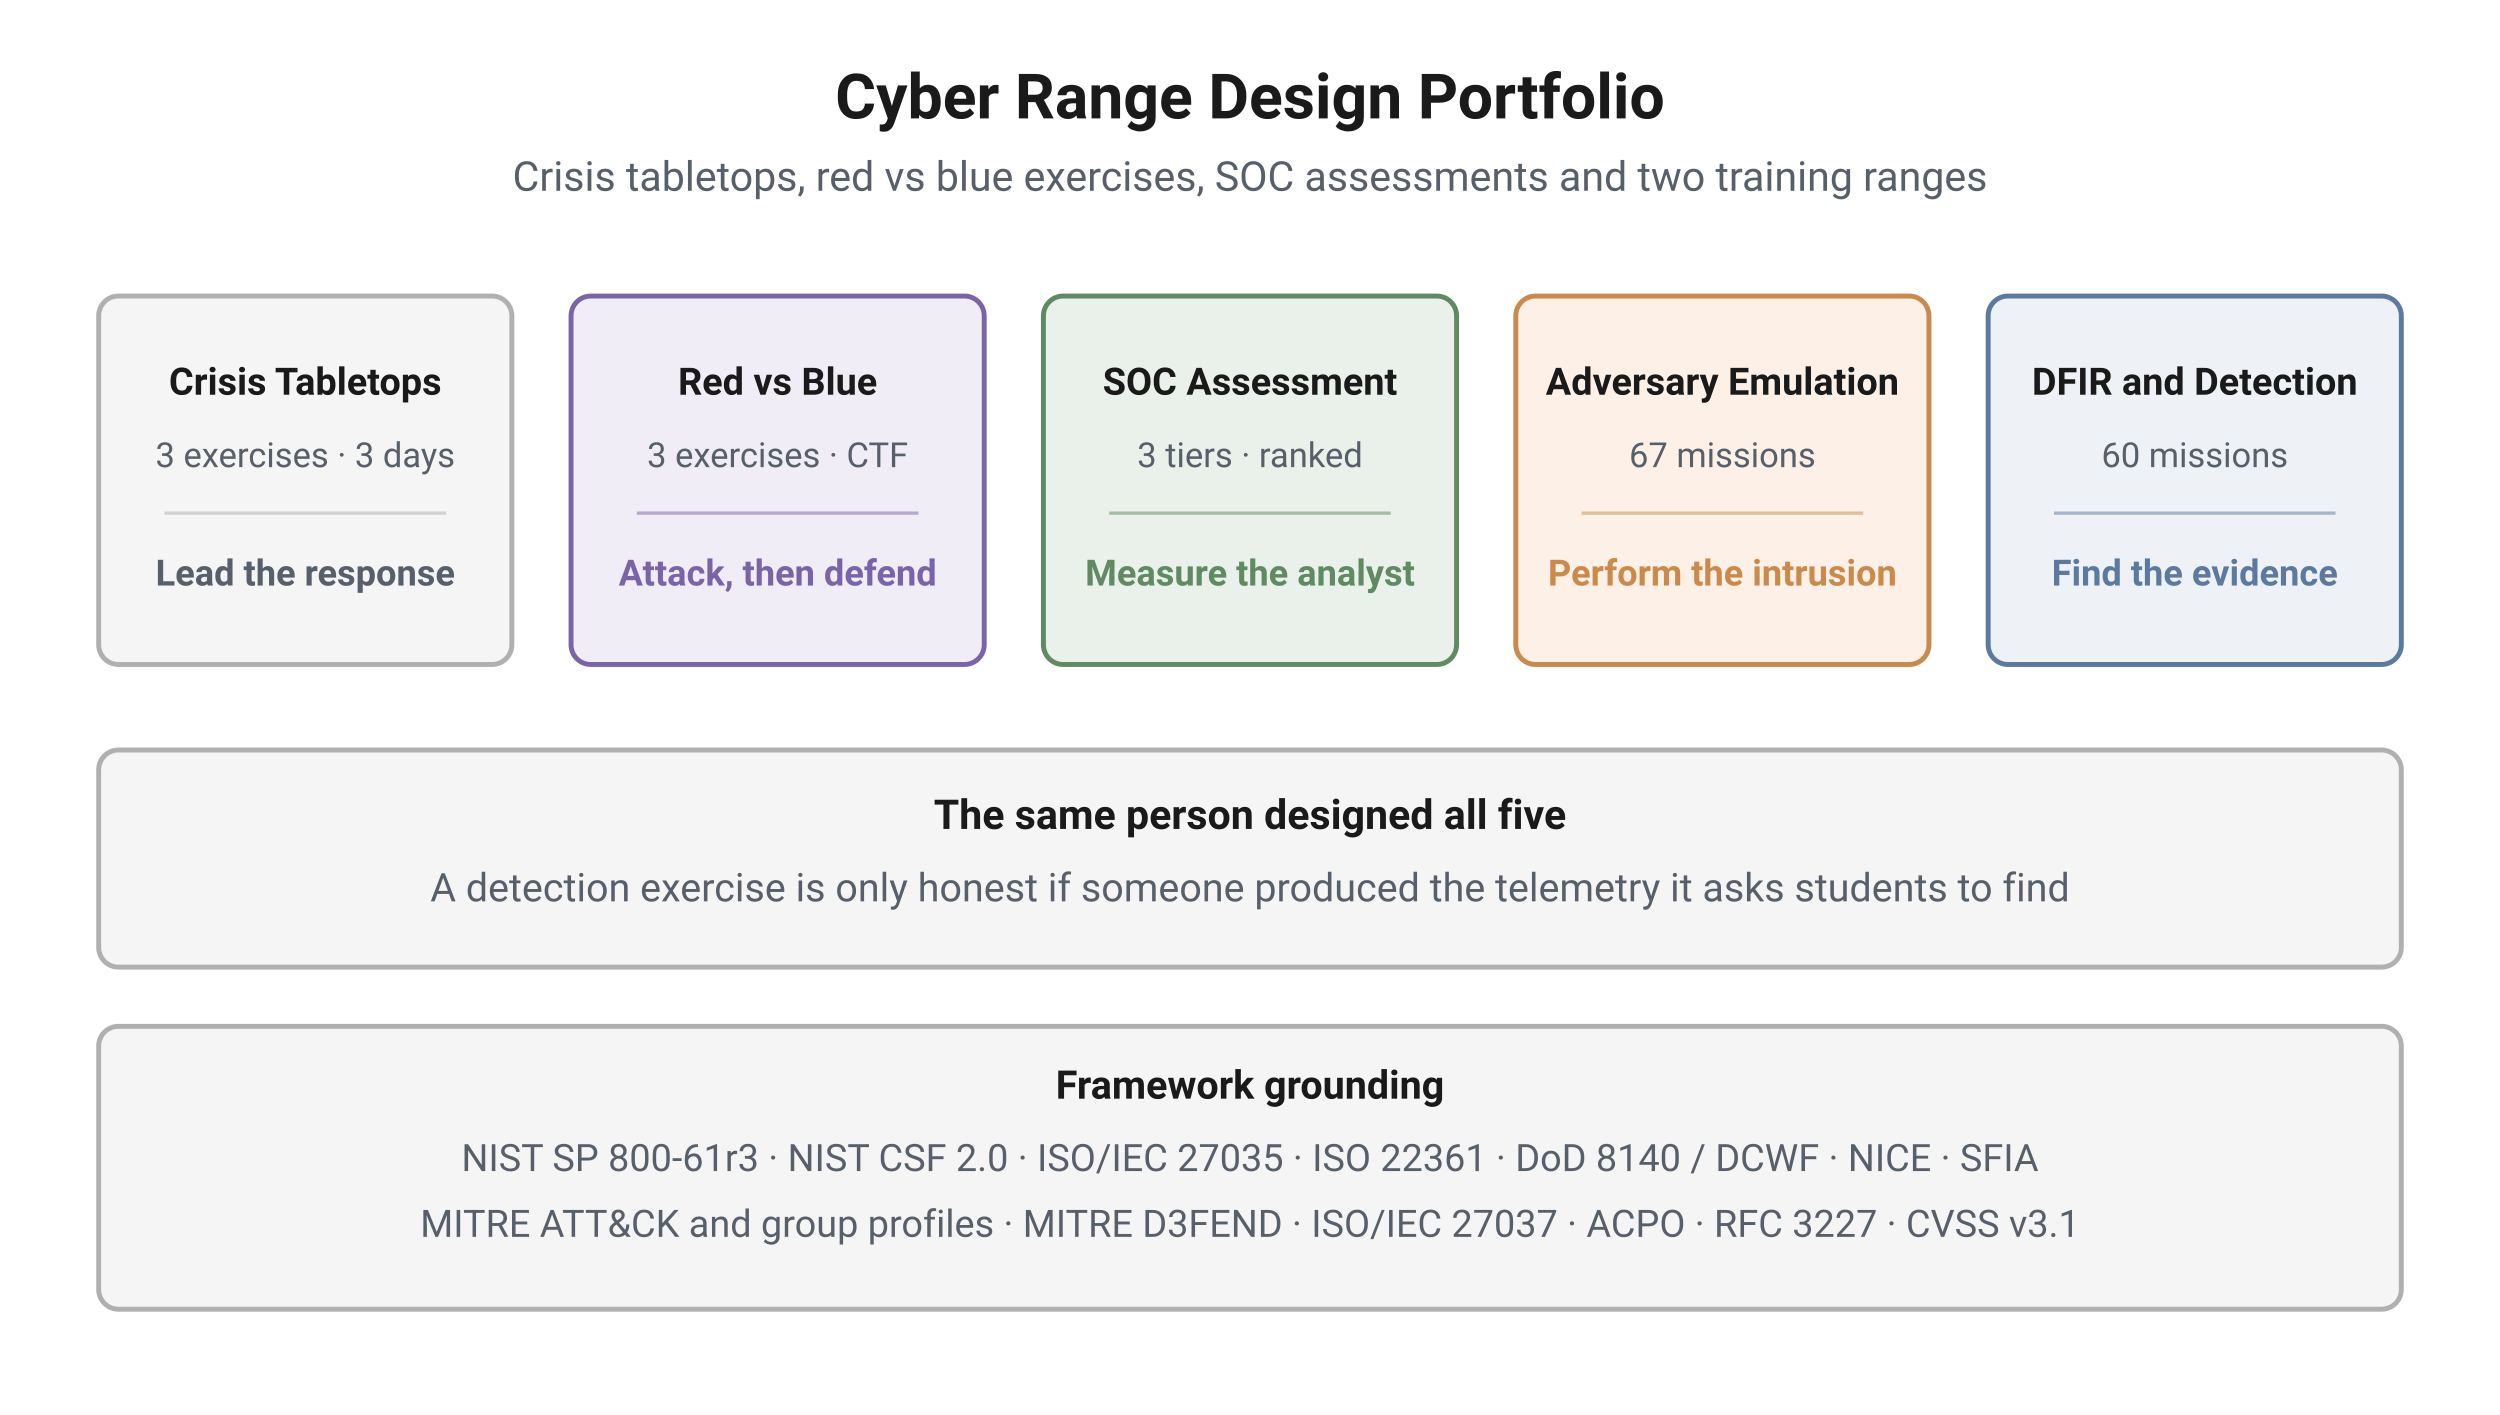
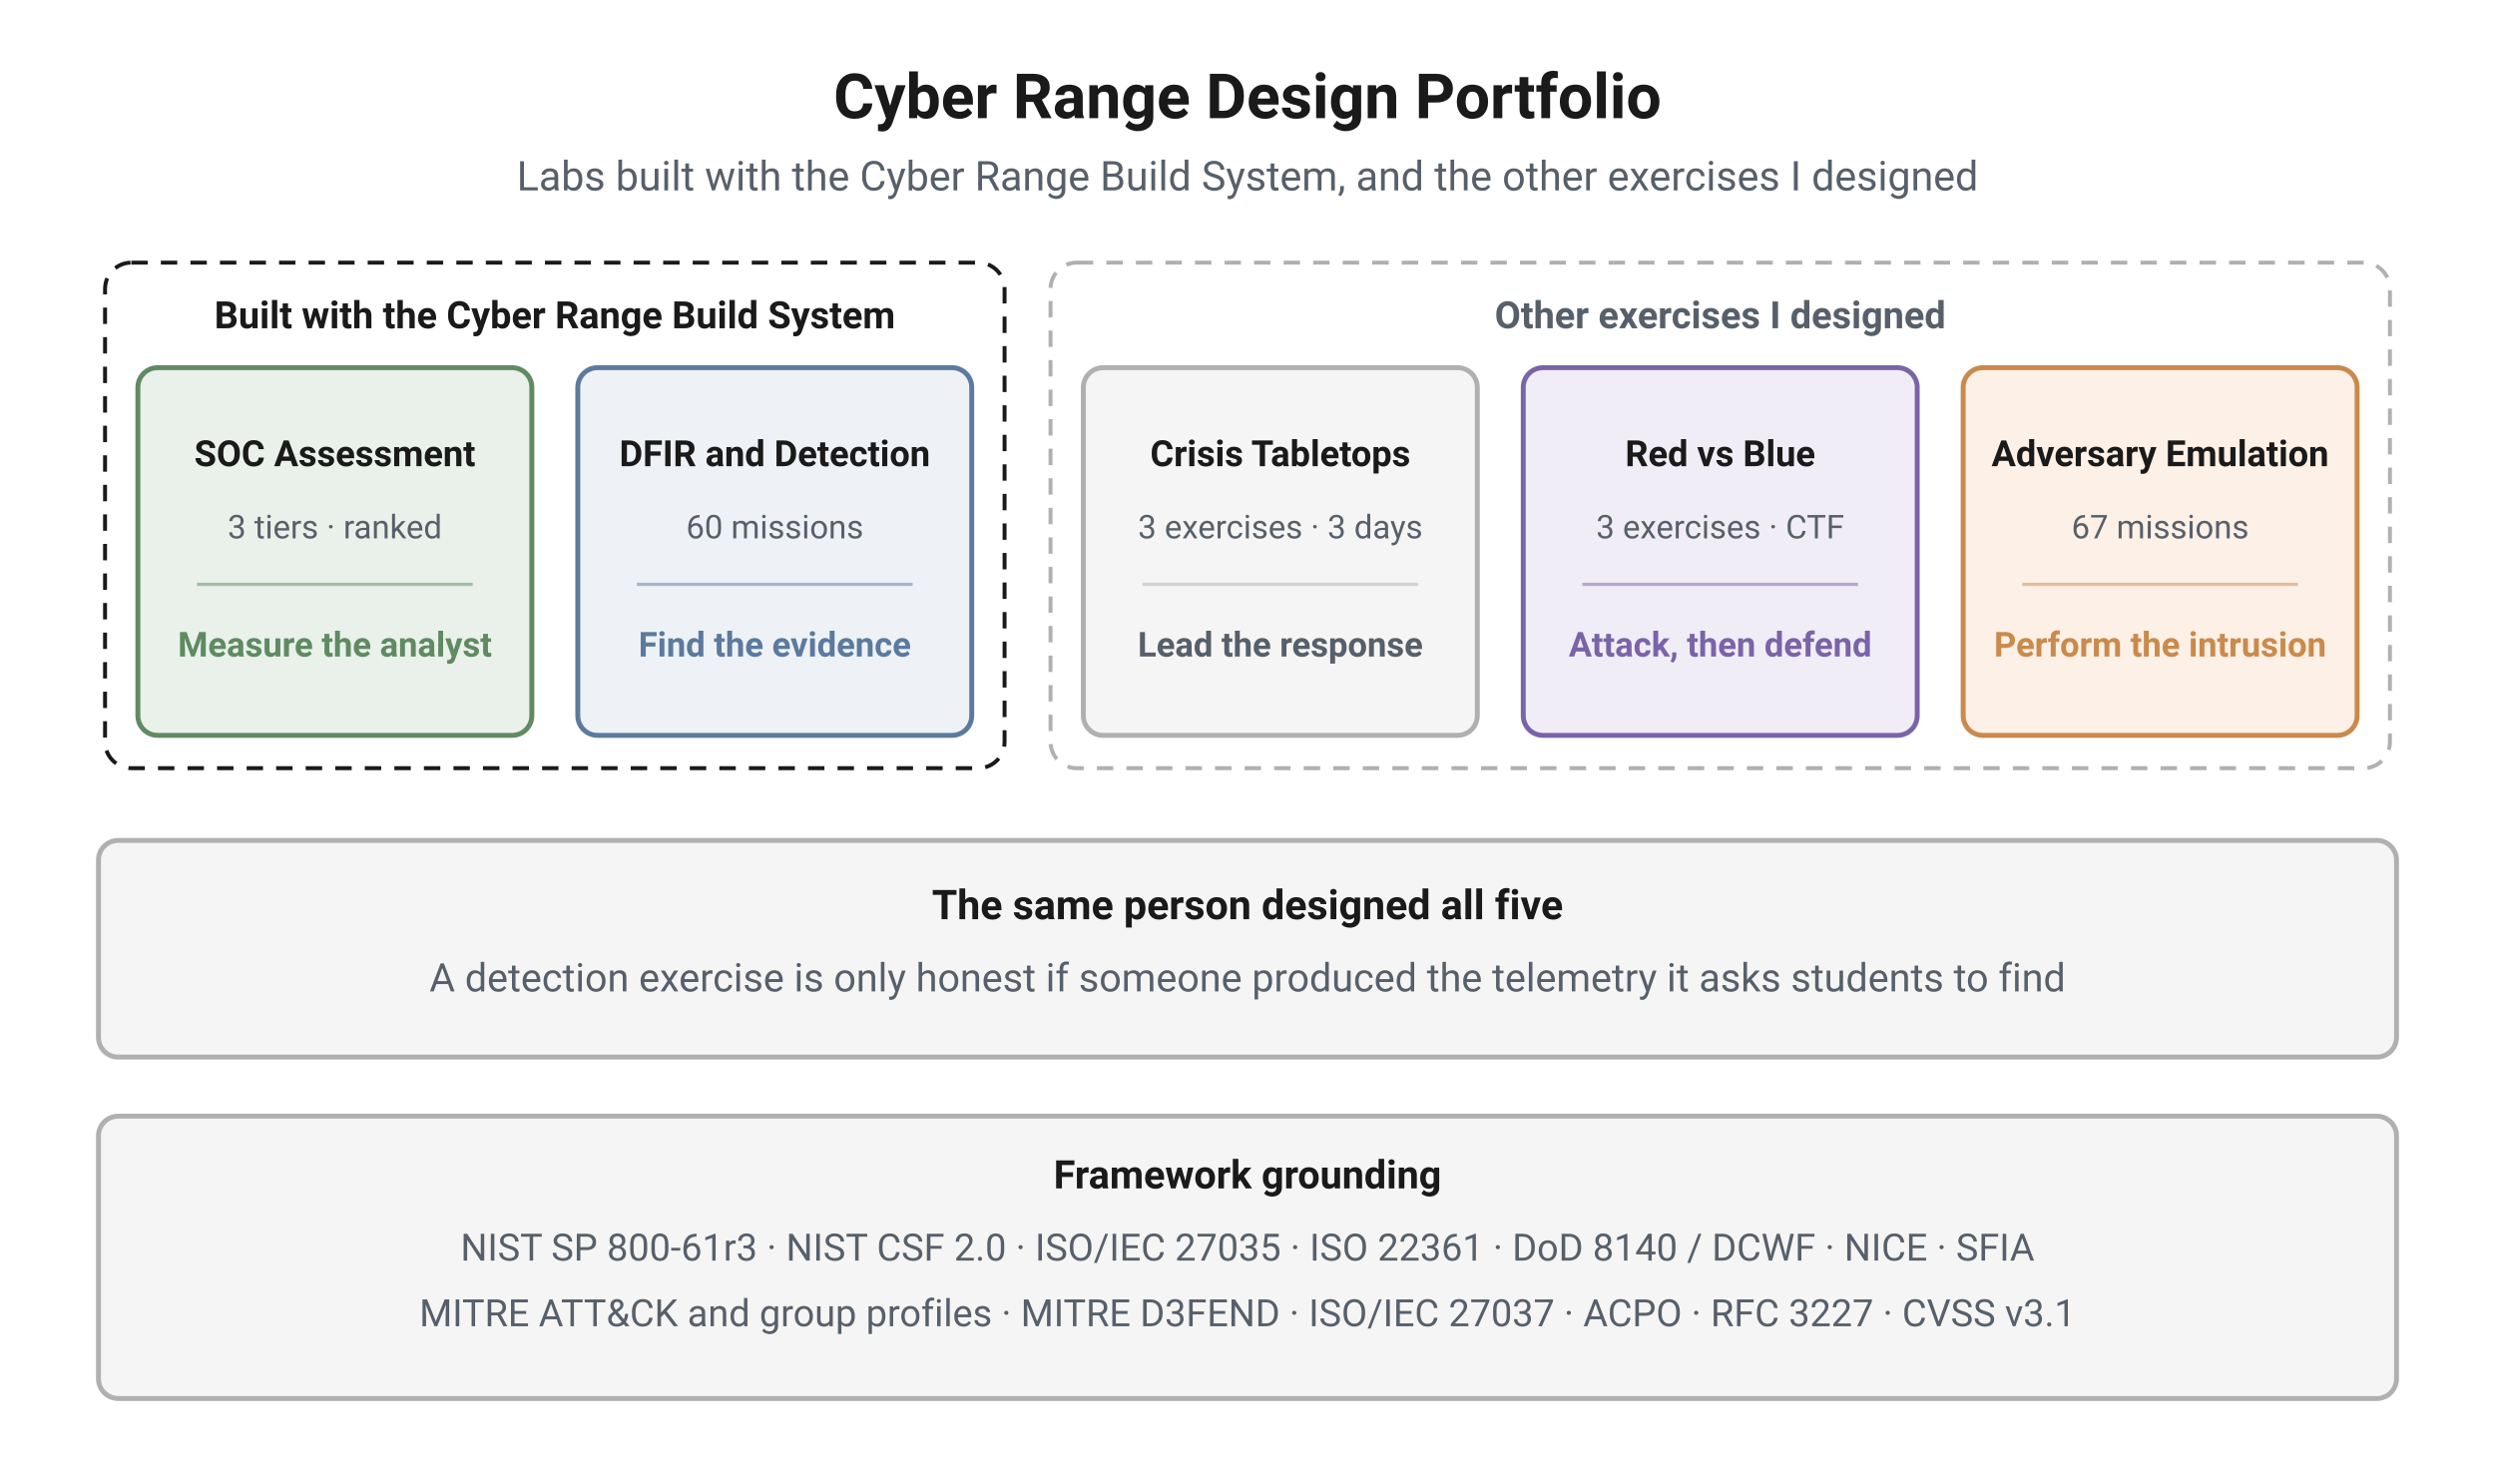
- <svg xmlns="http://www.w3.org/2000/svg" viewBox="0 0 760 430" width="760" height="430" font-family="system-ui,-apple-system,Segoe UI,Roboto,sans-serif">
-   <rect width="760" height="430" fill="#ffffff" />
+ <svg xmlns="http://www.w3.org/2000/svg" viewBox="0 0 760 452" width="760" height="452" font-family="system-ui,-apple-system,Segoe UI,Roboto,sans-serif">
+   <rect width="760" height="452" fill="#ffffff" />
  <text x="380" y="36" text-anchor="middle" font-size="19" font-weight="700" fill="#1a1a1a">Cyber Range Design Portfolio</text>
-   <text x="380" y="58" text-anchor="middle" font-size="12.5" fill="#57606a">Crisis tabletops, red vs blue exercises, SOC assessments and two training ranges</text>
-   <rect x="30.0" y="90" width="125.6" height="112" rx="6" fill="#f5f5f5" stroke="#b0b0b0" stroke-width="1.5" />
-   <text x="92.8" y="120" text-anchor="middle" font-size="11.5" font-weight="700" fill="#1a1a1a">Crisis Tabletops</text>
-   <text x="92.8" y="142" text-anchor="middle" font-size="10.5" fill="#57606a">3 exercises · 3 days</text>
-   <line x1="50.0" y1="156" x2="135.6" y2="156" stroke="#b0b0b0" stroke-width="1" opacity="0.5" />
-   <text x="92.8" y="178" text-anchor="middle" font-size="11" font-weight="600" fill="#57606a">Lead the response</text>
-   <rect x="173.6" y="90" width="125.6" height="112" rx="6" fill="#f1edf7" stroke="#7a64a8" stroke-width="1.5" />
-   <text x="236.4" y="120" text-anchor="middle" font-size="11.5" font-weight="700" fill="#1a1a1a">Red vs Blue</text>
-   <text x="236.4" y="142" text-anchor="middle" font-size="10.5" fill="#57606a">3 exercises · CTF</text>
-   <line x1="193.6" y1="156" x2="279.2" y2="156" stroke="#7a64a8" stroke-width="1" opacity="0.5" />
-   <text x="236.4" y="178" text-anchor="middle" font-size="11" font-weight="600" fill="#7a64a8">Attack, then defend</text>
-   <rect x="317.2" y="90" width="125.6" height="112" rx="6" fill="#e9f1ea" stroke="#5f8a62" stroke-width="1.5" />
-   <text x="380.0" y="120" text-anchor="middle" font-size="11.5" font-weight="700" fill="#1a1a1a">SOC Assessment</text>
-   <text x="380.0" y="142" text-anchor="middle" font-size="10.5" fill="#57606a">3 tiers · ranked</text>
-   <line x1="337.2" y1="156" x2="422.8" y2="156" stroke="#5f8a62" stroke-width="1" opacity="0.5" />
-   <text x="380.0" y="178" text-anchor="middle" font-size="11" font-weight="600" fill="#5f8a62">Measure the analyst</text>
-   <rect x="460.8" y="90" width="125.6" height="112" rx="6" fill="#fdf0e6" stroke="#c98a4b" stroke-width="1.5" />
-   <text x="523.6" y="120" text-anchor="middle" font-size="11.5" font-weight="700" fill="#1a1a1a">Adversary Emulation</text>
-   <text x="523.6" y="142" text-anchor="middle" font-size="10.5" fill="#57606a">67 missions</text>
-   <line x1="480.8" y1="156" x2="566.4" y2="156" stroke="#c98a4b" stroke-width="1" opacity="0.5" />
-   <text x="523.6" y="178" text-anchor="middle" font-size="11" font-weight="600" fill="#c98a4b">Perform the intrusion</text>
-   <rect x="604.4" y="90" width="125.6" height="112" rx="6" fill="#eef2f7" stroke="#5b7a9e" stroke-width="1.5" />
-   <text x="667.2" y="120" text-anchor="middle" font-size="11.5" font-weight="700" fill="#1a1a1a">DFIR and Detection</text>
-   <text x="667.2" y="142" text-anchor="middle" font-size="10.5" fill="#57606a">60 missions</text>
-   <line x1="624.4" y1="156" x2="710.0" y2="156" stroke="#5b7a9e" stroke-width="1" opacity="0.5" />
-   <text x="667.2" y="178" text-anchor="middle" font-size="11" font-weight="600" fill="#5b7a9e">Find the evidence</text>
-   <rect x="30" y="228" width="700" height="66" rx="6" fill="#f5f5f5" stroke="#b0b0b0" stroke-width="1.5" />
-   <text x="380" y="252" text-anchor="middle" font-size="12.5" font-weight="700" fill="#1a1a1a">The same person designed all five</text>
-   <text x="380" y="274" text-anchor="middle" font-size="12" fill="#57606a">A detection exercise is only honest if someone produced the telemetry it asks students to find</text>
-   <rect x="30" y="312" width="700" height="86" rx="6" fill="#f5f5f5" stroke="#b0b0b0" stroke-width="1.5" />
-   <text x="380" y="334" text-anchor="middle" font-size="12" font-weight="700" fill="#1a1a1a">Framework grounding</text>
-   <text x="380" y="356" text-anchor="middle" font-size="11.5" fill="#57606a">NIST SP 800-61r3 · NIST CSF 2.0 · ISO/IEC 27035 · ISO 22361 · DoD 8140 / DCWF · NICE · SFIA</text>
-   <text x="380" y="376" text-anchor="middle" font-size="11.5" fill="#57606a">MITRE ATT&amp;CK and group profiles · MITRE D3FEND · ISO/IEC 27037 · ACPO · RFC 3227 · CVSS v3.1</text>
+   <text x="380" y="58" text-anchor="middle" font-size="12.5" fill="#57606a">Labs built with the Cyber Range Build System, and the other exercises I designed</text>
+   <rect x="32" y="80" width="274" height="154" rx="8" fill="none" stroke="#1a1a1a" stroke-width="1.2" stroke-dasharray="5 4" />
+   <text x="169.0" y="100" text-anchor="middle" font-size="11.5" font-weight="700" fill="#1a1a1a">Built with the Cyber Range Build System</text>
+   <rect x="42" y="112" width="120" height="112" rx="6" fill="#e9f1ea" stroke="#5f8a62" stroke-width="1.5" />
+   <text x="102.0" y="142" text-anchor="middle" font-size="11" font-weight="700" fill="#1a1a1a">SOC Assessment</text>
+   <text x="102.0" y="164" text-anchor="middle" font-size="10" fill="#57606a">3 tiers · ranked</text>
+   <line x1="60" y1="178" x2="144" y2="178" stroke="#5f8a62" stroke-width="1" opacity="0.5" />
+   <text x="102.0" y="200" text-anchor="middle" font-size="10.5" font-weight="600" fill="#5f8a62">Measure the analyst</text>
+   <rect x="176" y="112" width="120" height="112" rx="6" fill="#eef2f7" stroke="#5b7a9e" stroke-width="1.5" />
+   <text x="236.0" y="142" text-anchor="middle" font-size="11" font-weight="700" fill="#1a1a1a">DFIR and Detection</text>
+   <text x="236.0" y="164" text-anchor="middle" font-size="10" fill="#57606a">60 missions</text>
+   <line x1="194" y1="178" x2="278" y2="178" stroke="#5b7a9e" stroke-width="1" opacity="0.5" />
+   <text x="236.0" y="200" text-anchor="middle" font-size="10.5" font-weight="600" fill="#5b7a9e">Find the evidence</text>
+   <rect x="320" y="80" width="408" height="154" rx="8" fill="none" stroke="#b0b0b0" stroke-width="1.2" stroke-dasharray="5 4" />
+   <text x="524.0" y="100" text-anchor="middle" font-size="11.5" font-weight="700" fill="#57606a">Other exercises I designed</text>
+   <rect x="330" y="112" width="120" height="112" rx="6" fill="#f5f5f5" stroke="#b0b0b0" stroke-width="1.5" />
+   <text x="390.0" y="142" text-anchor="middle" font-size="11" font-weight="700" fill="#1a1a1a">Crisis Tabletops</text>
+   <text x="390.0" y="164" text-anchor="middle" font-size="10" fill="#57606a">3 exercises · 3 days</text>
+   <line x1="348" y1="178" x2="432" y2="178" stroke="#b0b0b0" stroke-width="1" opacity="0.5" />
+   <text x="390.0" y="200" text-anchor="middle" font-size="10.5" font-weight="600" fill="#57606a">Lead the response</text>
+   <rect x="464" y="112" width="120" height="112" rx="6" fill="#f1edf7" stroke="#7a64a8" stroke-width="1.5" />
+   <text x="524.0" y="142" text-anchor="middle" font-size="11" font-weight="700" fill="#1a1a1a">Red vs Blue</text>
+   <text x="524.0" y="164" text-anchor="middle" font-size="10" fill="#57606a">3 exercises · CTF</text>
+   <line x1="482" y1="178" x2="566" y2="178" stroke="#7a64a8" stroke-width="1" opacity="0.5" />
+   <text x="524.0" y="200" text-anchor="middle" font-size="10.5" font-weight="600" fill="#7a64a8">Attack, then defend</text>
+   <rect x="598" y="112" width="120" height="112" rx="6" fill="#fdf0e6" stroke="#c98a4b" stroke-width="1.5" />
+   <text x="658.0" y="142" text-anchor="middle" font-size="11" font-weight="700" fill="#1a1a1a">Adversary Emulation</text>
+   <text x="658.0" y="164" text-anchor="middle" font-size="10" fill="#57606a">67 missions</text>
+   <line x1="616" y1="178" x2="700" y2="178" stroke="#c98a4b" stroke-width="1" opacity="0.5" />
+   <text x="658.0" y="200" text-anchor="middle" font-size="10.5" font-weight="600" fill="#c98a4b">Perform the intrusion</text>
+   <rect x="30" y="256" width="700" height="66" rx="6" fill="#f5f5f5" stroke="#b0b0b0" stroke-width="1.5" />
+   <text x="380" y="280" text-anchor="middle" font-size="12.5" font-weight="700" fill="#1a1a1a">The same person designed all five</text>
+   <text x="380" y="302" text-anchor="middle" font-size="12" fill="#57606a">A detection exercise is only honest if someone produced the telemetry it asks students to find</text>
+   <rect x="30" y="340" width="700" height="86" rx="6" fill="#f5f5f5" stroke="#b0b0b0" stroke-width="1.5" />
+   <text x="380" y="362" text-anchor="middle" font-size="12" font-weight="700" fill="#1a1a1a">Framework grounding</text>
+   <text x="380" y="384" text-anchor="middle" font-size="11.5" fill="#57606a">NIST SP 800-61r3 · NIST CSF 2.0 · ISO/IEC 27035 · ISO 22361 · DoD 8140 / DCWF · NICE · SFIA</text>
+   <text x="380" y="404" text-anchor="middle" font-size="11.5" fill="#57606a">MITRE ATT&amp;CK and group profiles · MITRE D3FEND · ISO/IEC 27037 · ACPO · RFC 3227 · CVSS v3.1</text>
</svg>
